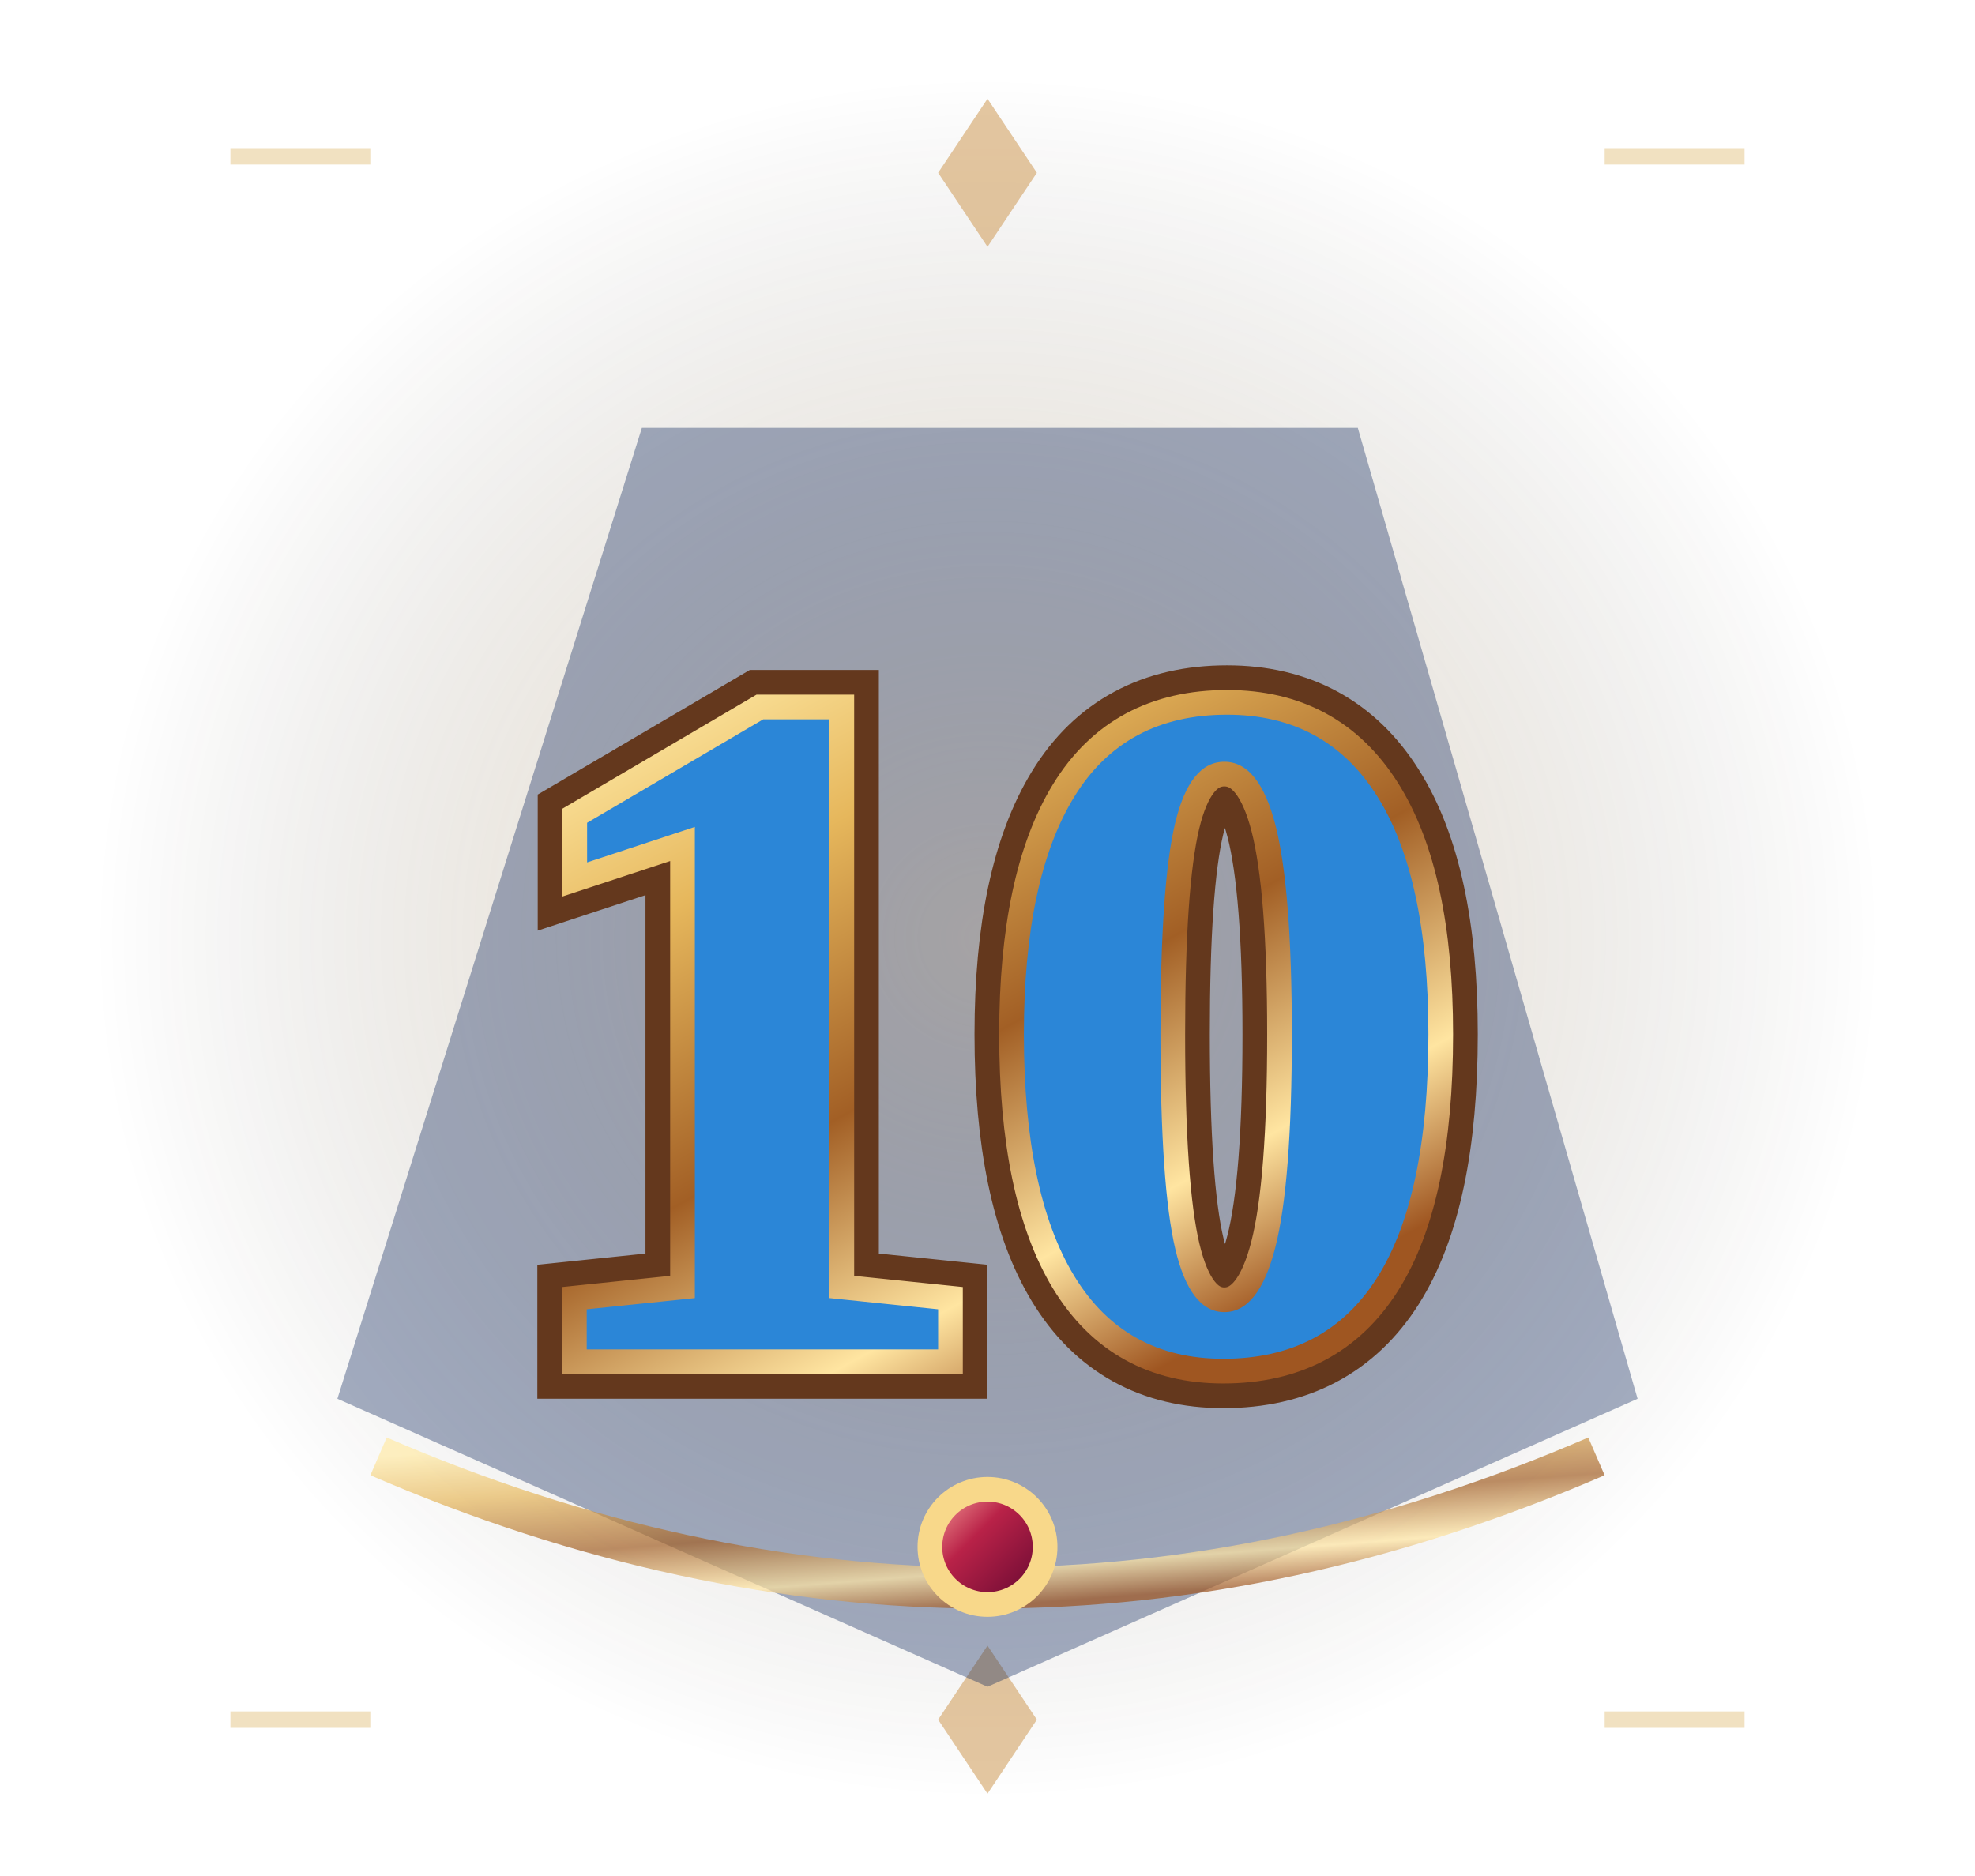
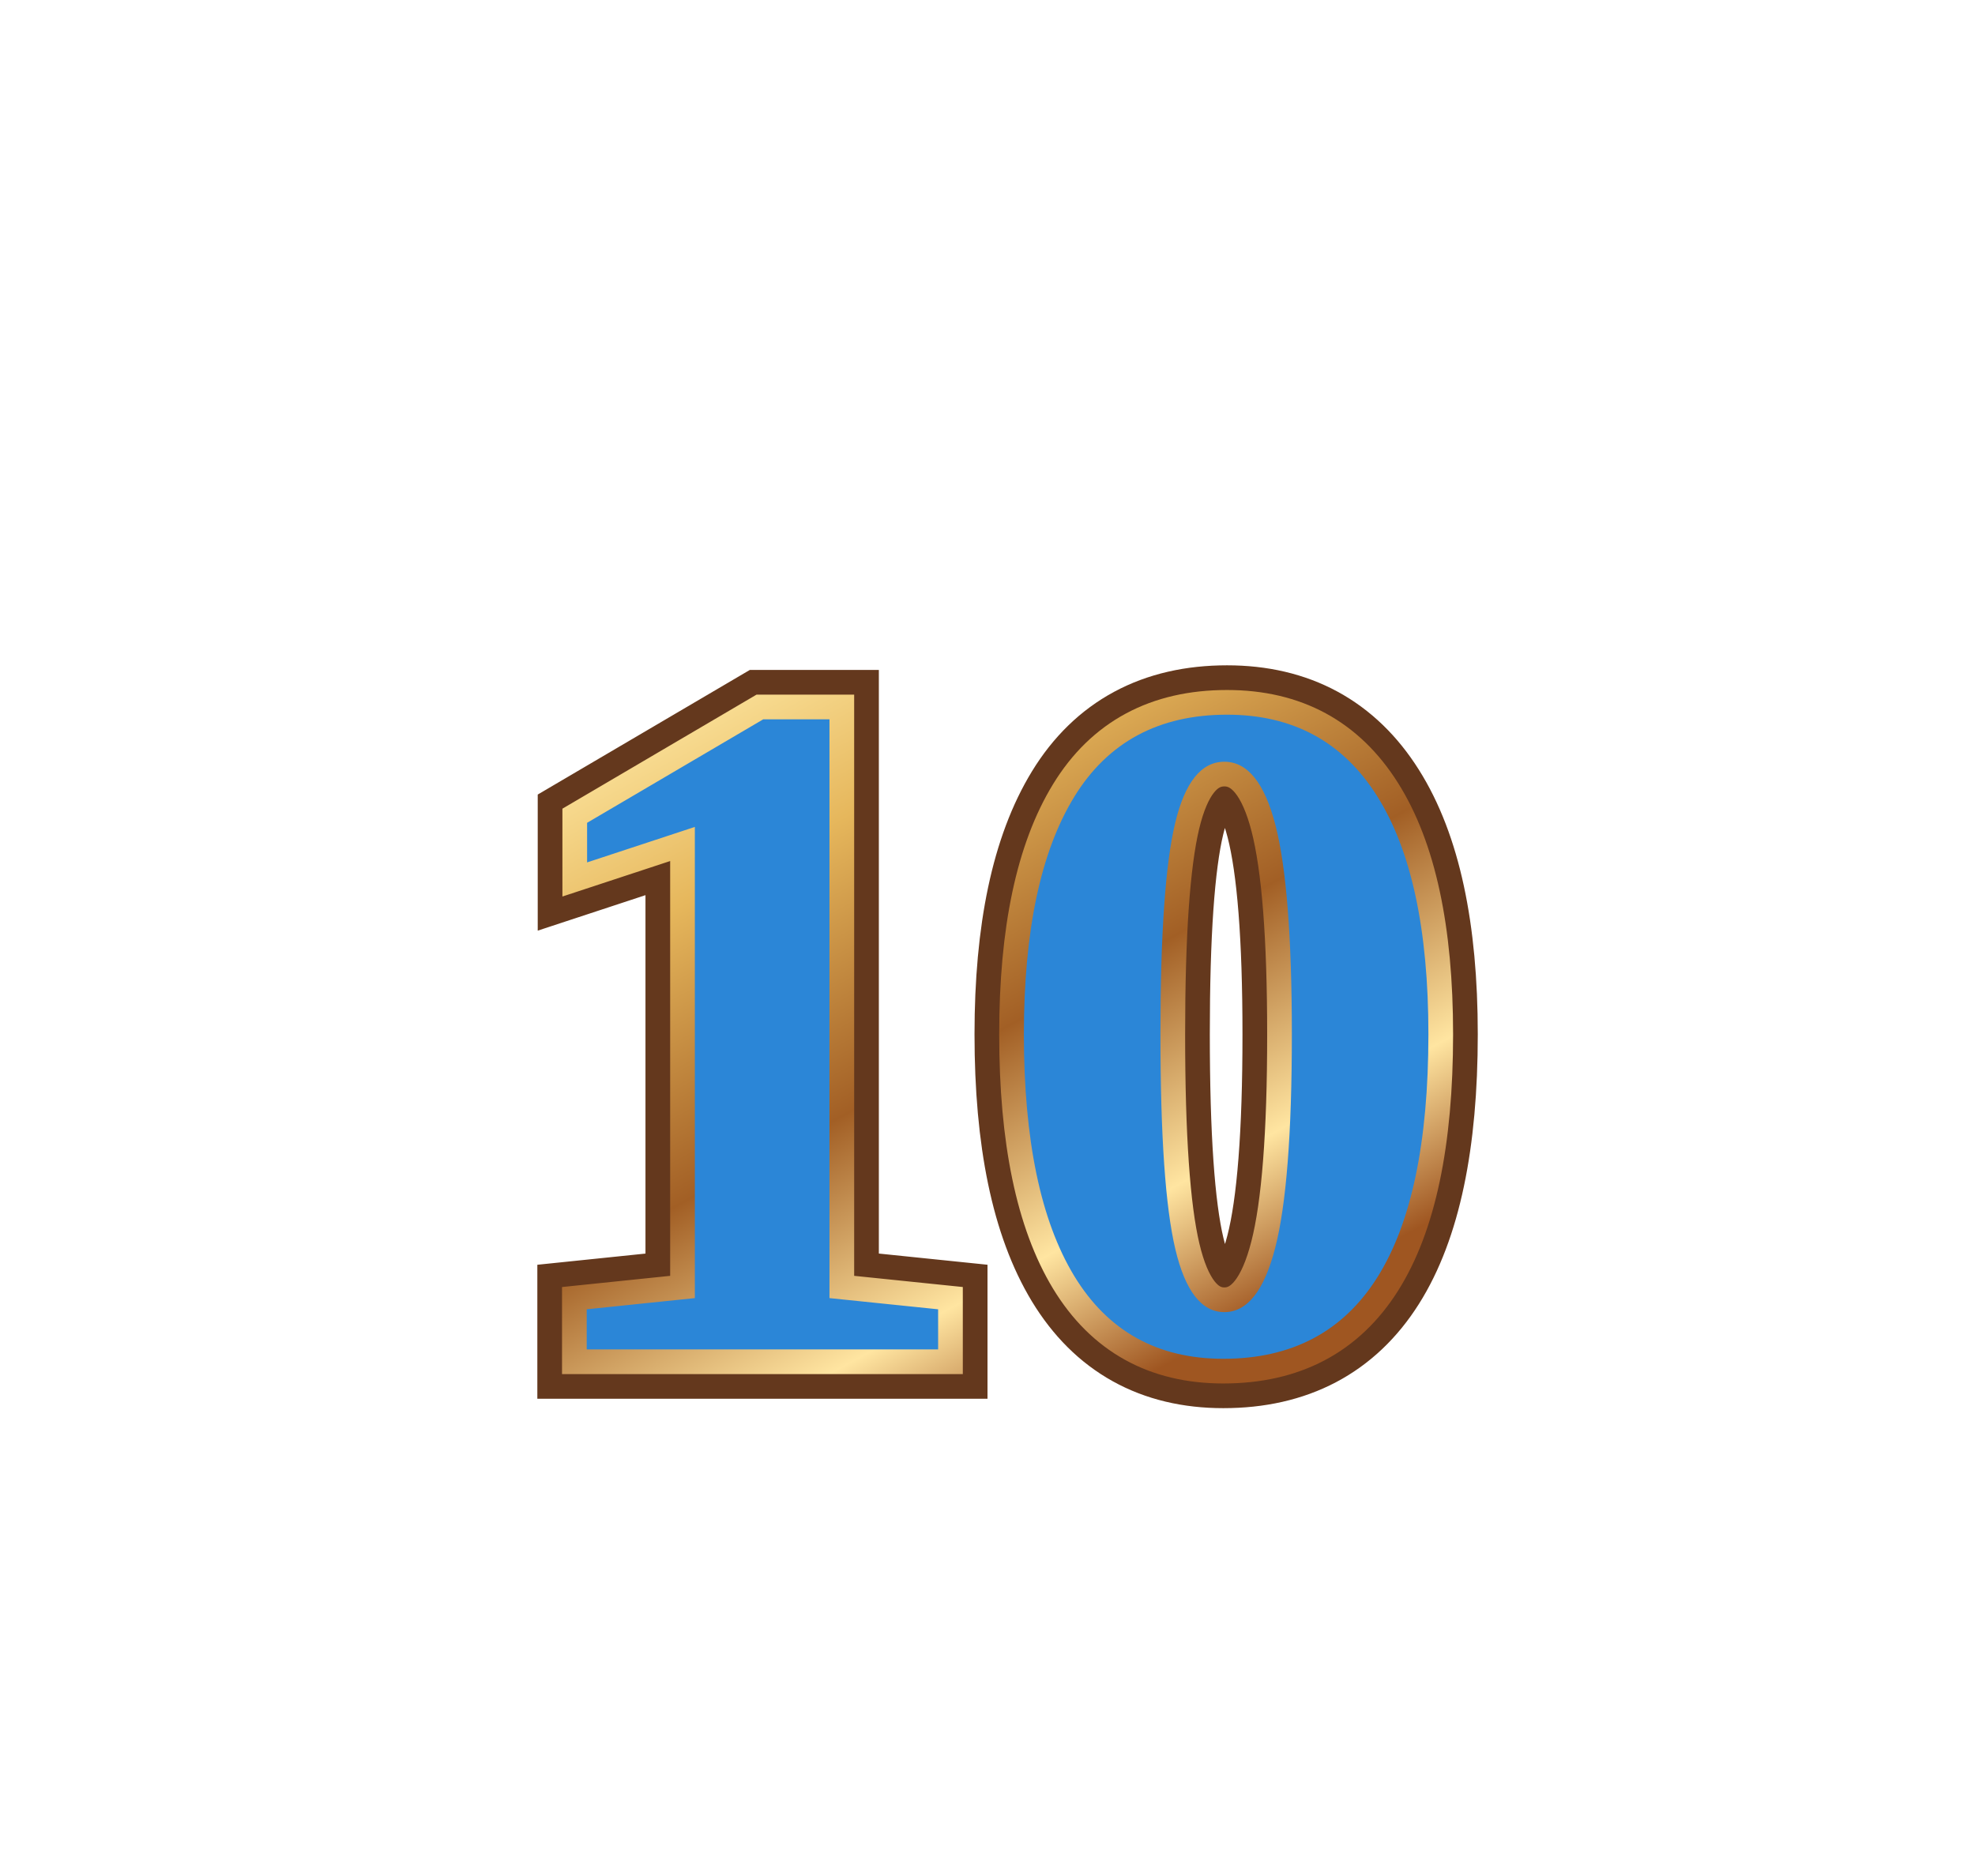
<svg xmlns="http://www.w3.org/2000/svg" viewBox="0 0 240 228" width="240" height="228">
  <defs>
    <linearGradient id="gold" x1="0" y1="0" x2="0.7" y2="1">
      <stop stop-color="#ffeaa6" />
      <stop offset=".25" stop-color="#e6b75c" />
      <stop offset=".56" stop-color="#a25f25" />
      <stop offset=".82" stop-color="#ffe5a1" />
      <stop offset="1" stop-color="#9f5621" />
    </linearGradient>
    <linearGradient id="lapis" x1="0" y1="0" x2="1" y2="1">
      <stop stop-color="#66e8ed" />
      <stop offset=".37" stop-color="#1479a7" />
      <stop offset="1" stop-color="#122359" />
    </linearGradient>
    <linearGradient id="ruby" x1="0" y1="0" x2="1" y2="1">
      <stop stop-color="#ffaea1" />
      <stop offset=".4" stop-color="#b92248" />
      <stop offset="1" stop-color="#5d062f" />
    </linearGradient>
    <radialGradient id="halo">
      <stop stop-color="#ffc15d" stop-opacity=".3" />
      <stop offset="1" stop-color="#000" stop-opacity="0" />
    </radialGradient>
    <linearGradient id="stone" x1="0" x2="1" y1="0" y2="1">
      <stop stop-color="#54362c" />
      <stop offset=".4" stop-color="#251b29" />
      <stop offset="1" stop-color="#120f19" />
    </linearGradient>
    <filter id="glow">
      <feGaussianBlur stdDeviation="3" result="b" />
      <feMerge>
        <feMergeNode in="b" />
        <feMergeNode in="SourceGraphic" />
      </feMerge>
    </filter>
  </defs>
-   <ellipse cx="120" cy="114" rx="108" ry="104" fill="url(#halo)" />
-   <path d="M28 19L45 19M195 19L212 19M28 209L45 209M195 209L212 209" stroke="#e1bd75" opacity=".45" stroke-width="2" />
-   <path d="M120 12l6 9-6 9-6-9zM120 200l6 9-6 9-6-9z" fill="#d2a263" opacity=".6" />
  <g>
-     <path d="M41 170L78 52H165L199 170 120 205Z" fill="#0d275d" opacity=".37" />
-     <path d="M46 177Q120 209 194 177" fill="none" stroke="url(#gold)" stroke-width="5" opacity=".7" />
    <text x="120" y="164" text-anchor="middle" font-family="Georgia,'Times New Roman',serif" font-weight="bold" font-size="116" paint-order="stroke" stroke="#64381d" stroke-width="12" fill="#2b86d7">10</text>
    <text x="120" y="164" text-anchor="middle" font-family="Georgia,'Times New Roman',serif" font-weight="bold" font-size="116" paint-order="stroke" stroke="url(#gold)" stroke-width="6" fill="#2b86d7">10</text>
-     <circle cx="120" cy="188" r="7" fill="url(#ruby)" stroke="#f8d88a" stroke-width="3" />
  </g>
</svg>
